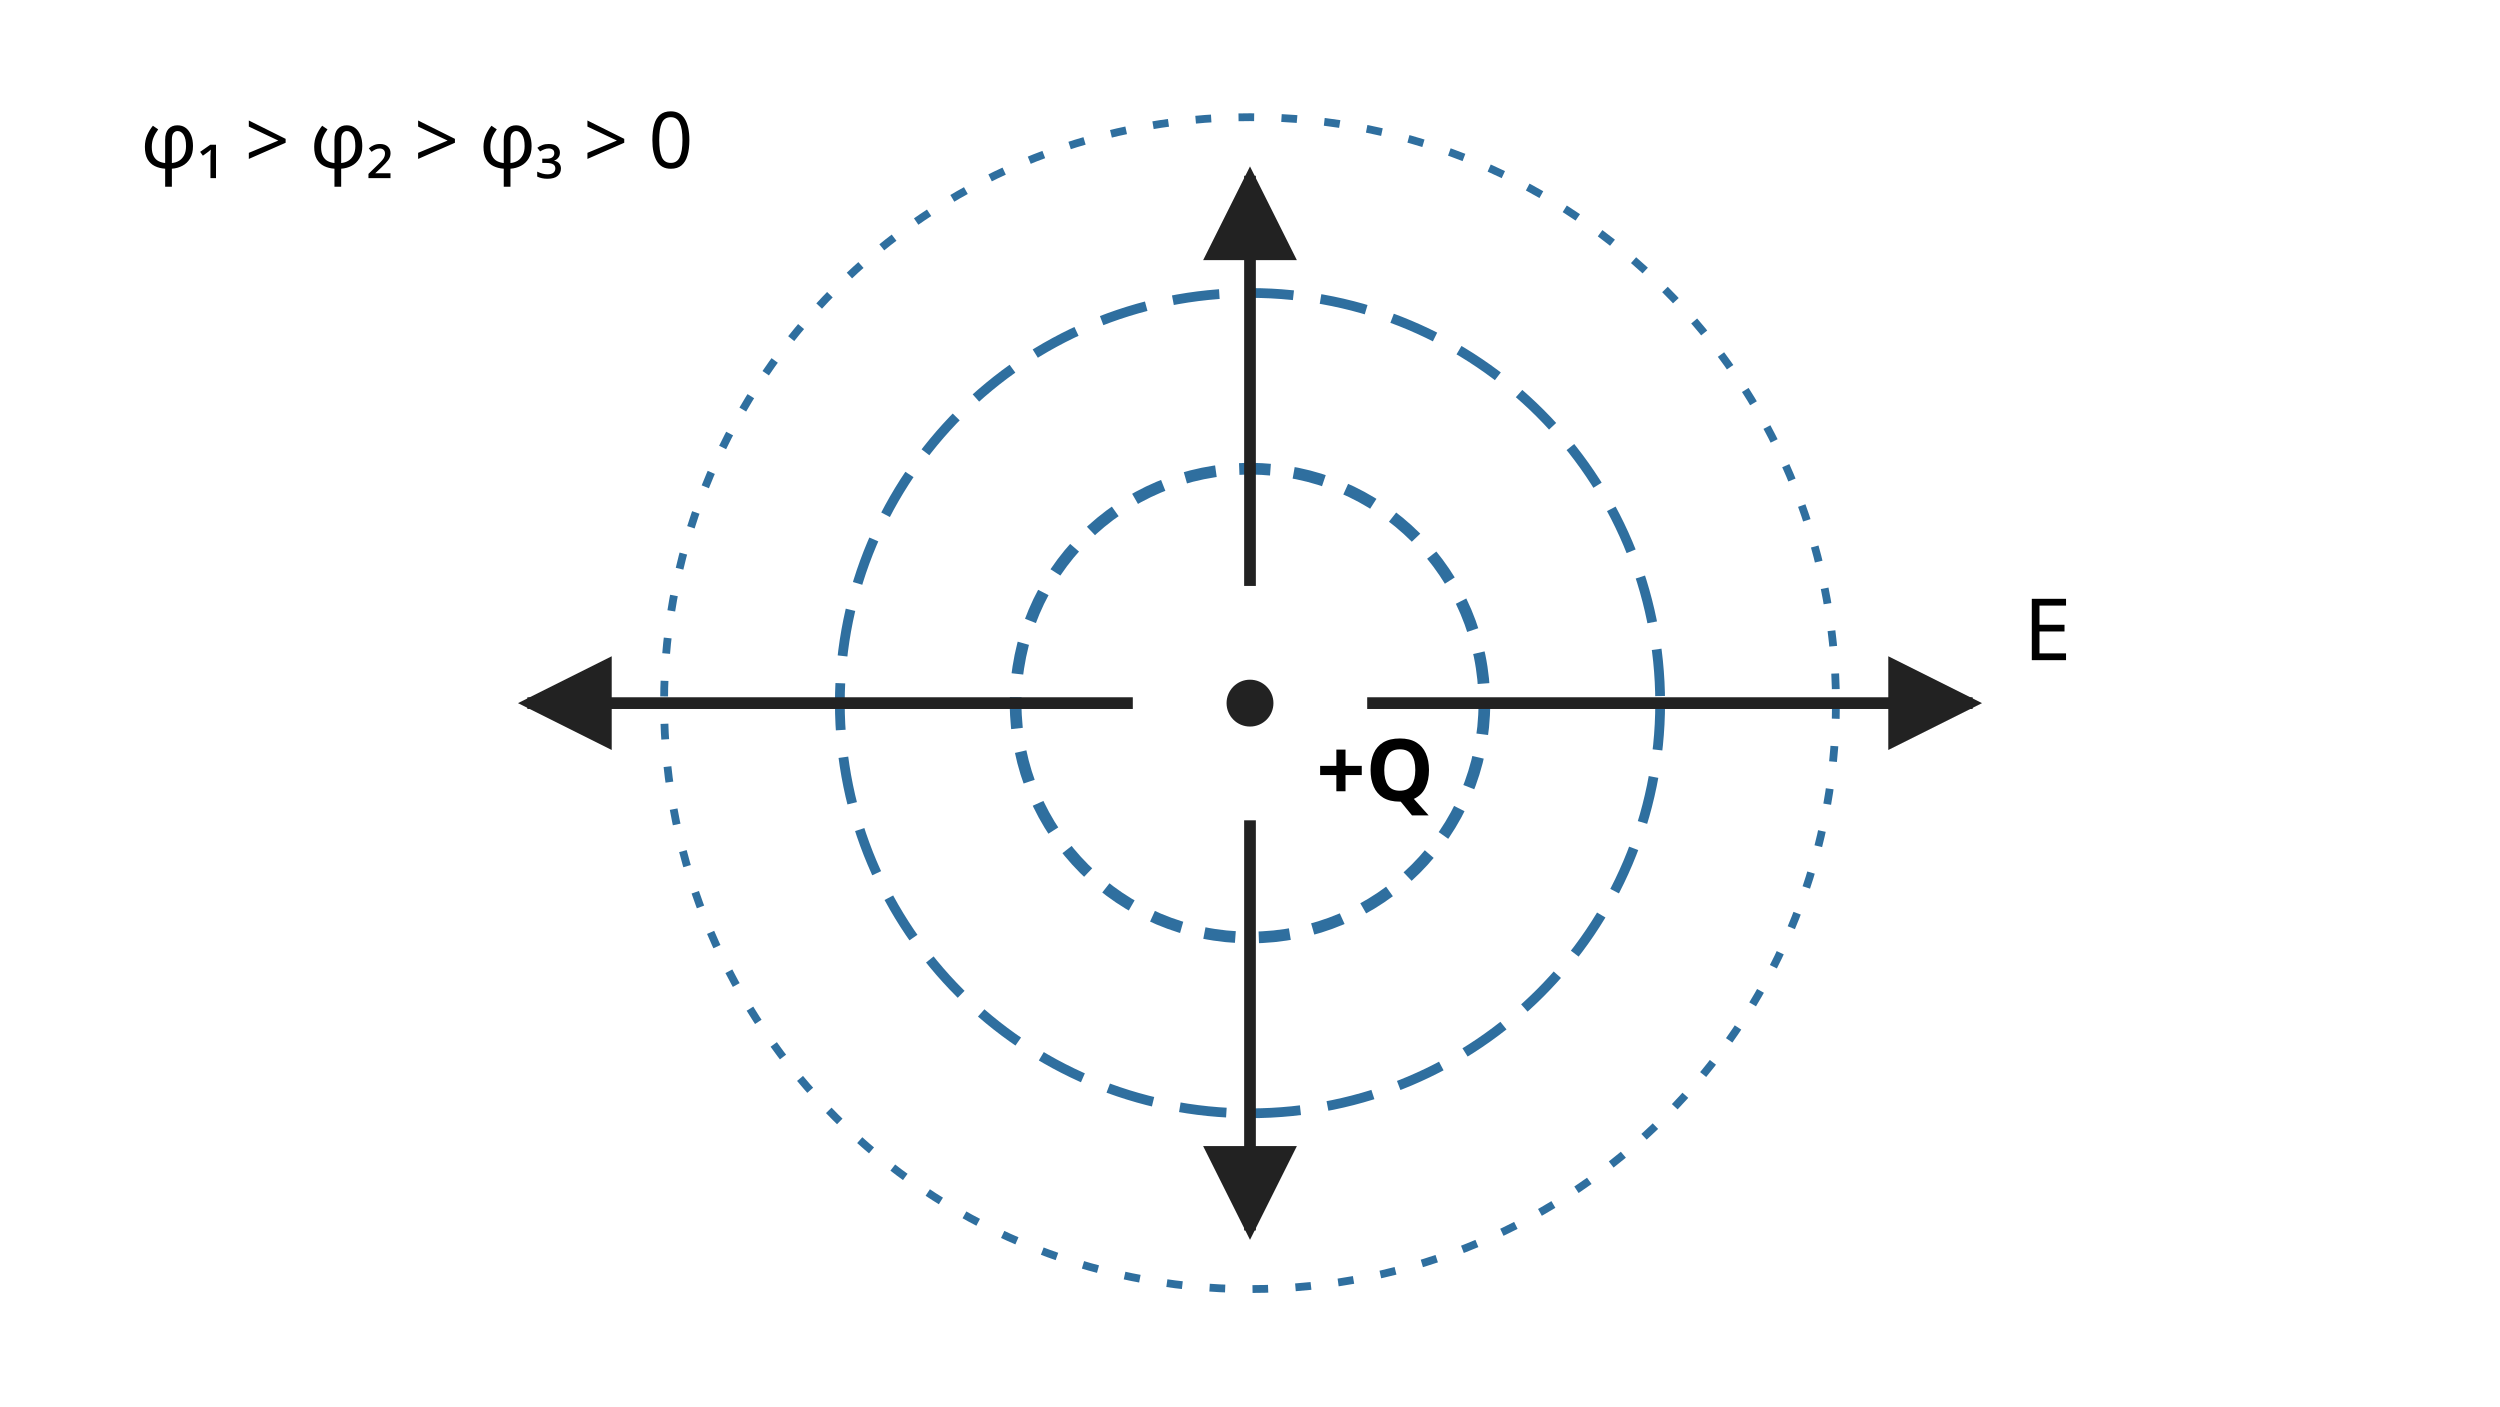
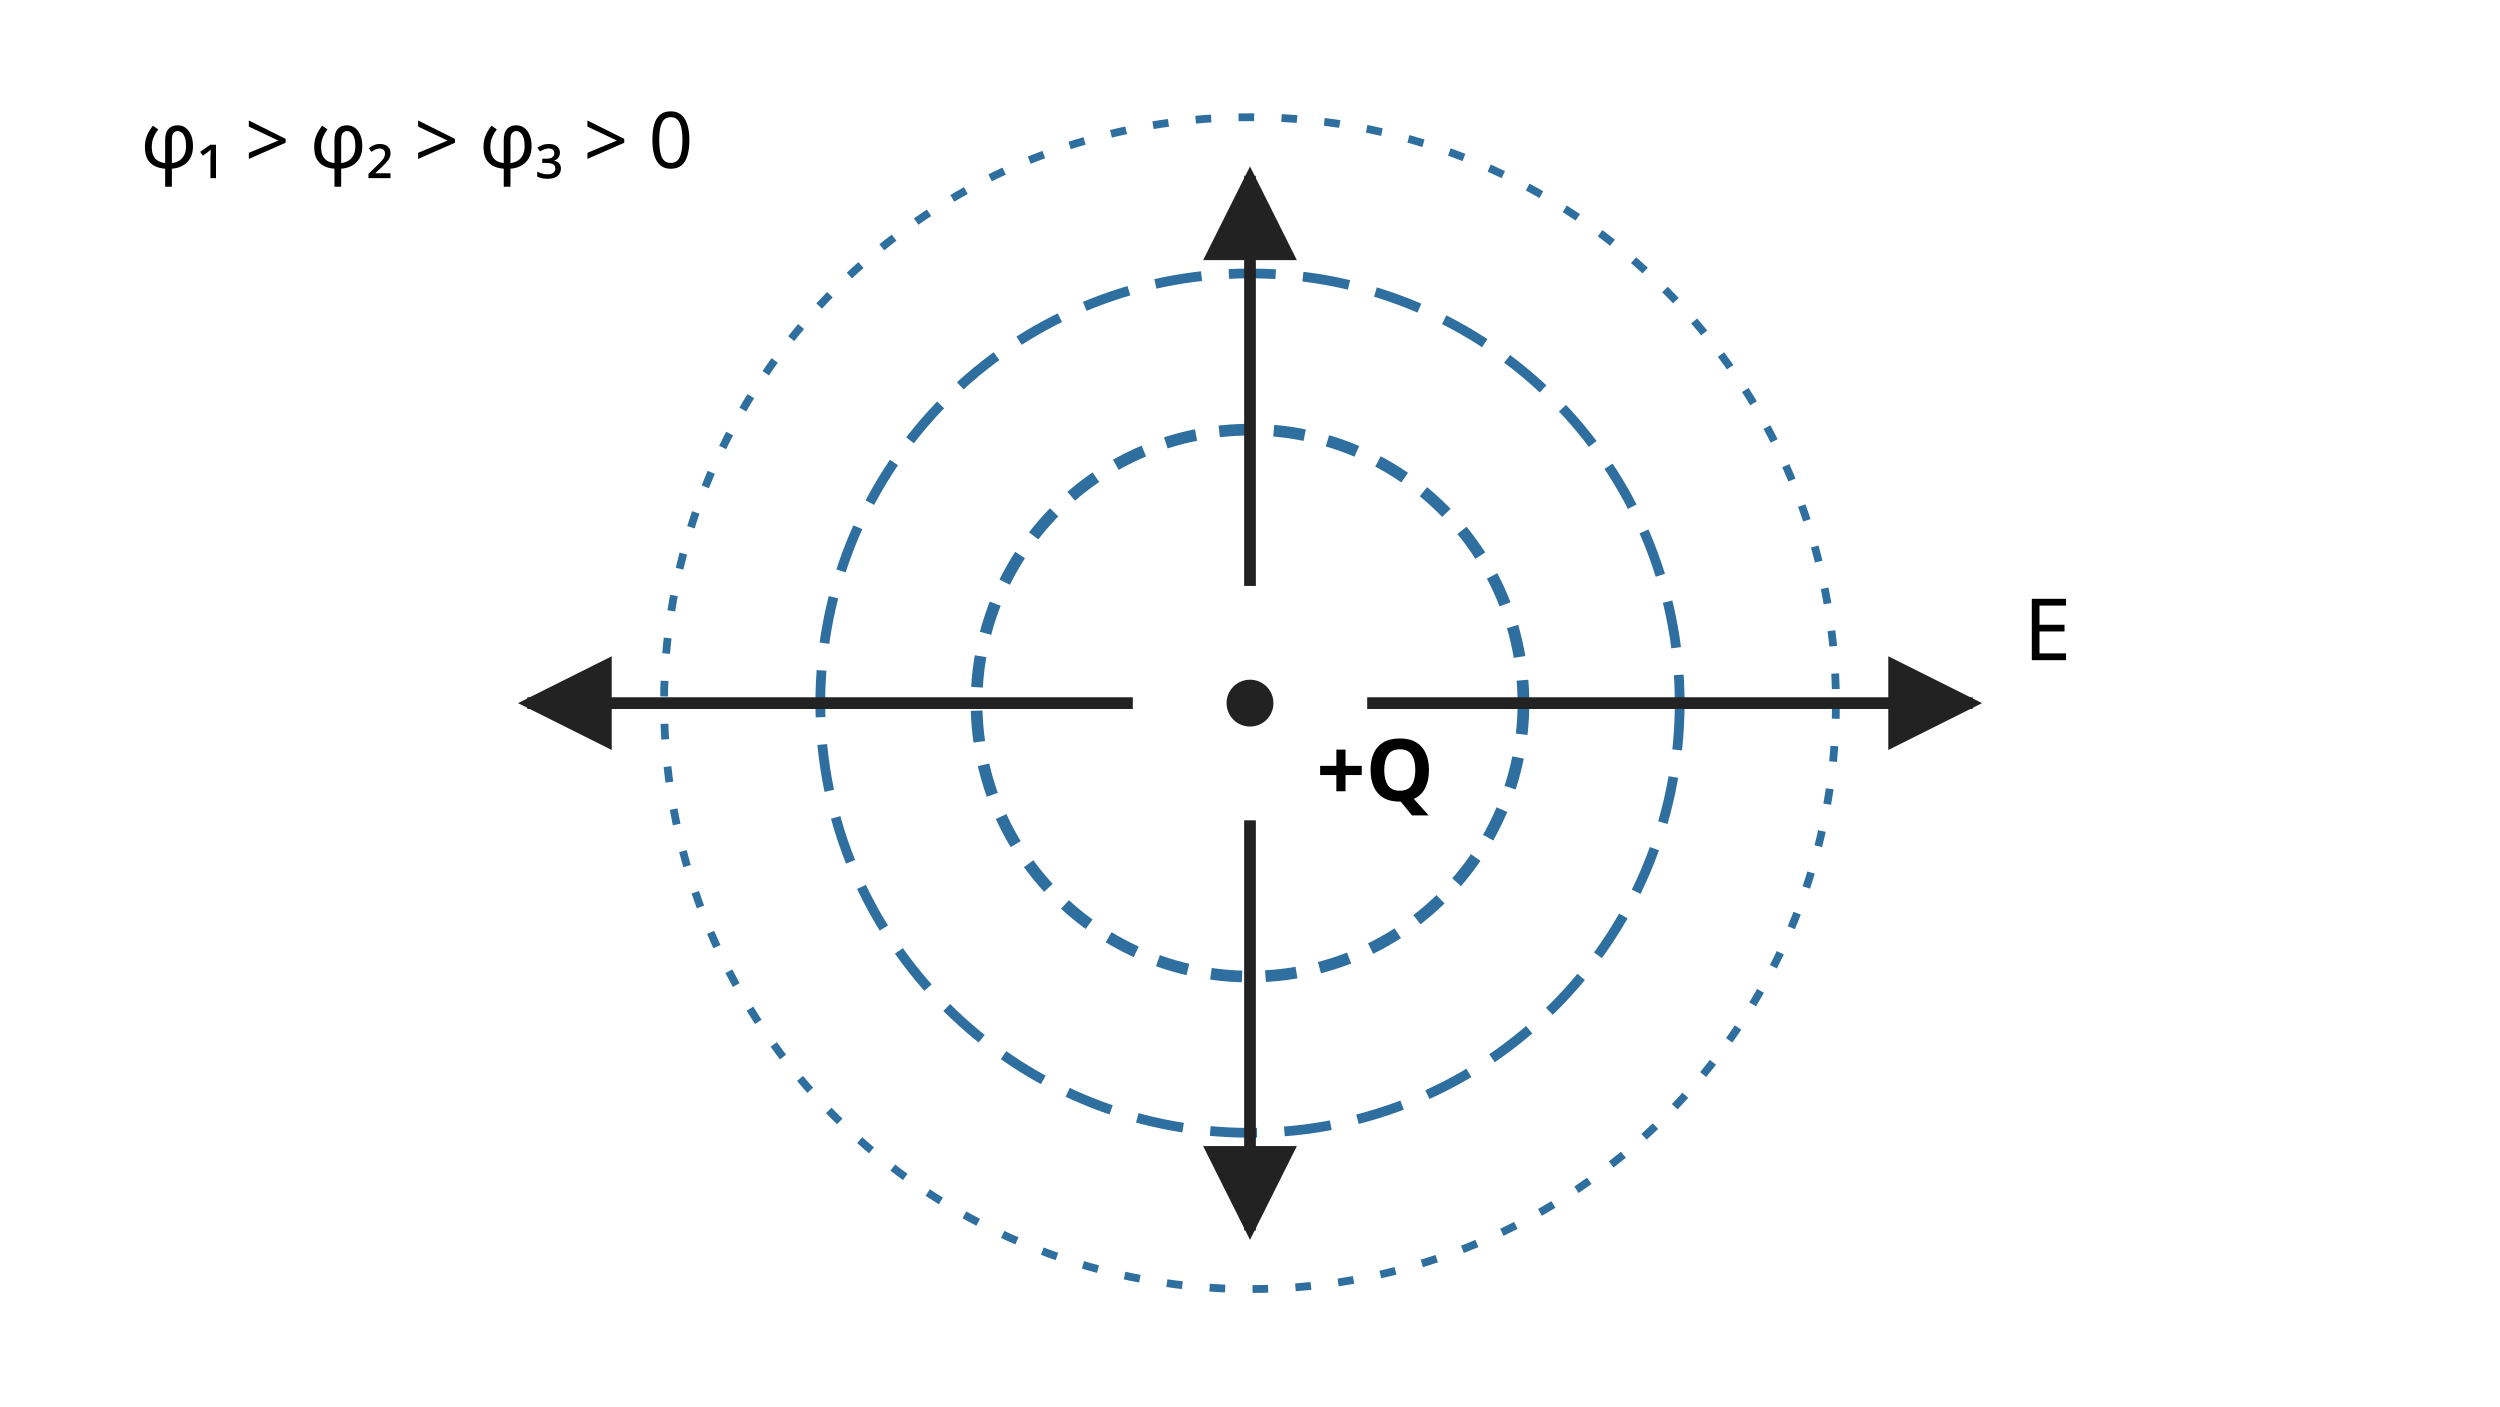
<svg xmlns="http://www.w3.org/2000/svg" width="640" height="360" viewBox="0 0 640 360" role="img" aria-labelledby="title desc" data-layout-lint="strict">
  <defs>
    <marker id="arrow" viewBox="0 0 10 10" refX="9" refY="5" markerWidth="8" markerHeight="8" orient="auto-start-reverse">
      <path d="M 0 0 L 10 5 L 0 10 z" fill="#222" />
    </marker>
  </defs>
-   <circle cx="320" cy="180" r="60" fill="none" stroke="#2f6f9f" stroke-width="3" stroke-dasharray="8 6" />
-   <circle cx="320" cy="180" r="105" fill="none" stroke="#2f6f9f" stroke-width="2.5" stroke-dasharray="12 7" />
+   <circle cx="320" cy="180" r="70" fill="none" stroke="#2f6f9f" stroke-width="3" stroke-dasharray="8 6" />
+   <circle cx="320" cy="180" r="110" fill="none" stroke="#2f6f9f" stroke-width="2.5" stroke-dasharray="12 7" />
  <circle cx="320" cy="180" r="150" fill="none" stroke="#2f6f9f" stroke-width="2" stroke-dasharray="4 7" />
  <line x1="350" y1="180" x2="505" y2="180" stroke="#222" stroke-width="3" marker-end="url(#arrow)" />
  <line x1="290" y1="180" x2="135" y2="180" stroke="#222" stroke-width="3" marker-end="url(#arrow)" />
  <line x1="320" y1="150" x2="320" y2="45" stroke="#222" stroke-width="3" marker-end="url(#arrow)" />
  <line x1="320" y1="210" x2="320" y2="315" stroke="#222" stroke-width="3" marker-end="url(#arrow)" />
  <circle cx="320" cy="180" r="6" fill="#222" />
  <text x="337" y="205" font-size="22" font-family="sans-serif" font-weight="700">+Q</text>
  <text x="518" y="169" font-size="22" font-family="sans-serif">E</text>
  <text x="36" y="43" font-size="20" font-family="sans-serif">φ₁ &gt; φ₂ &gt; φ₃ &gt; 0</text>
</svg>
